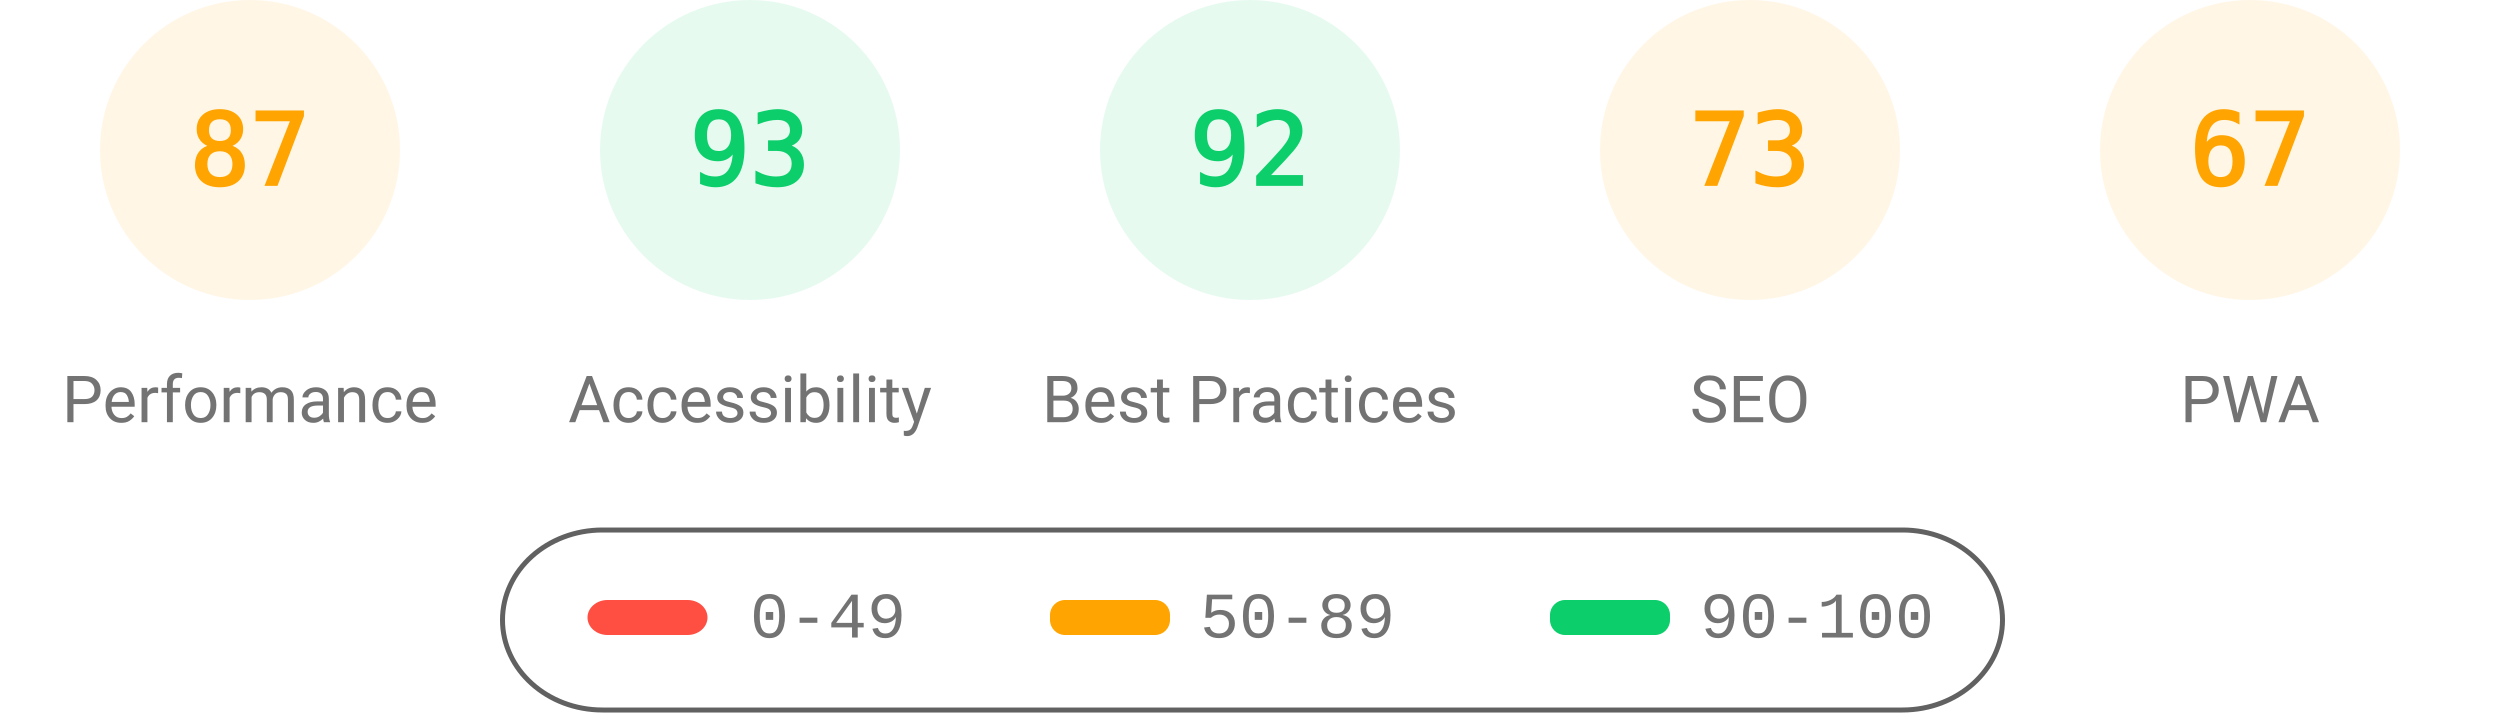
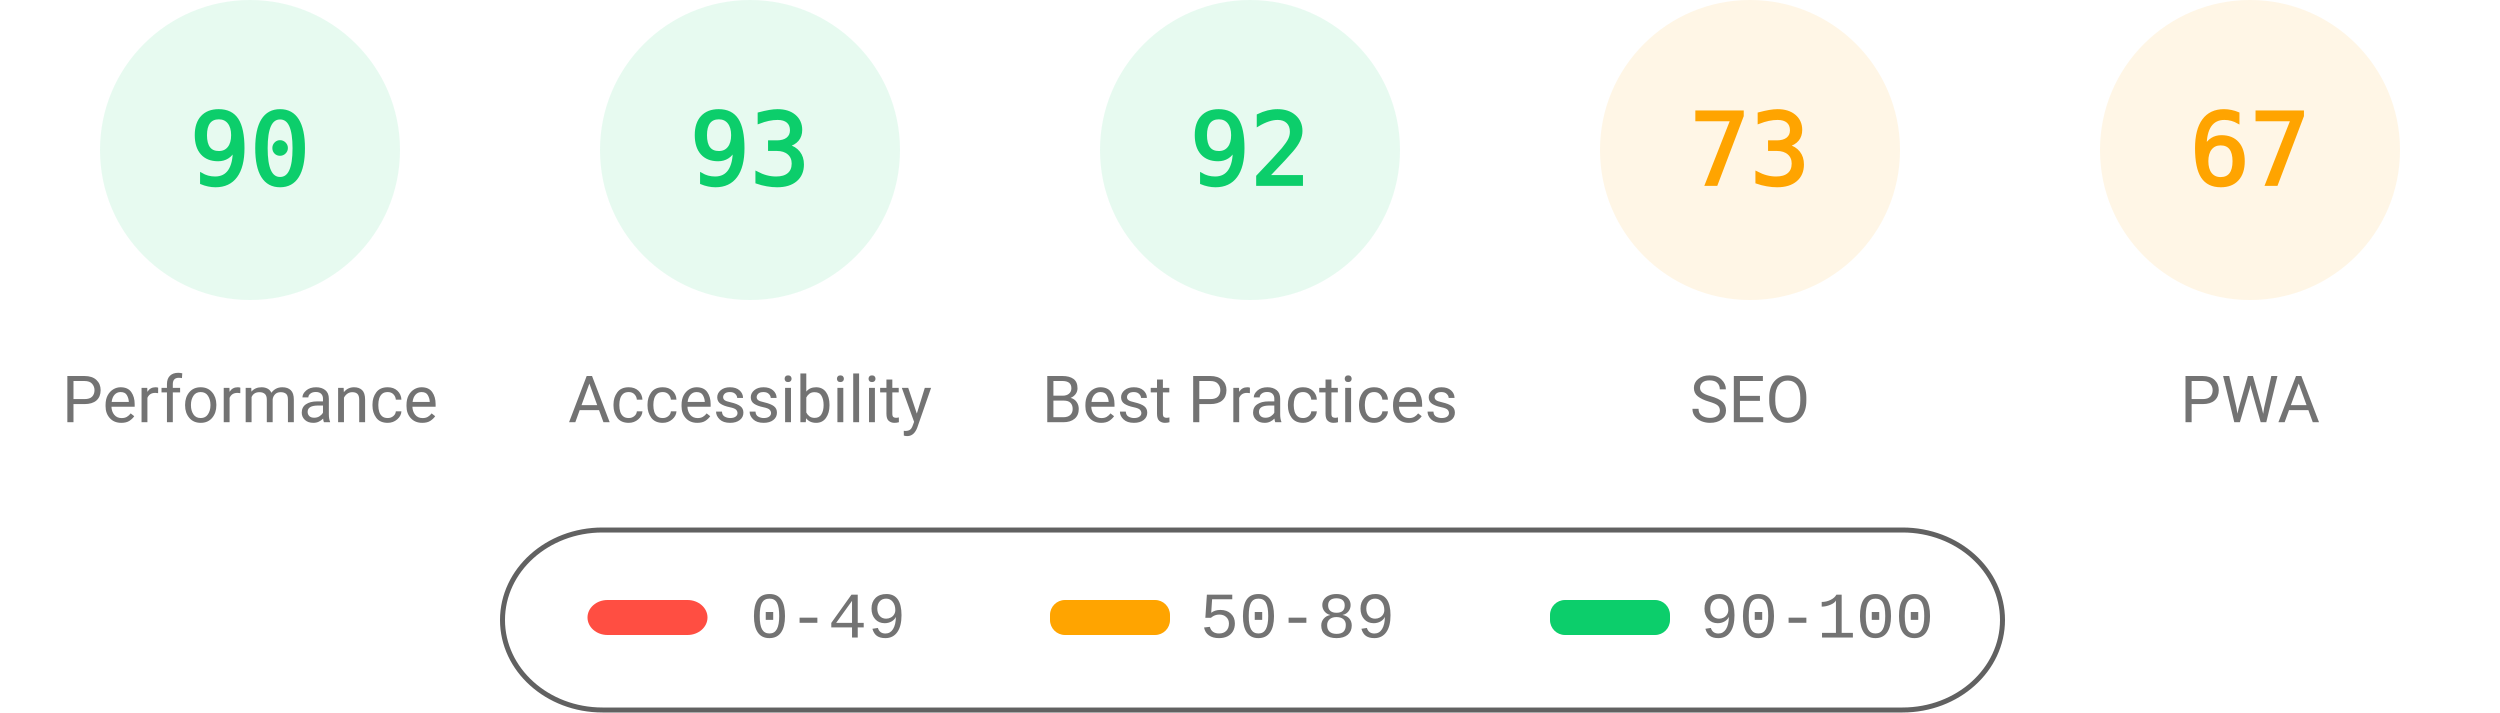
<svg xmlns="http://www.w3.org/2000/svg" fill="none" width="1000" height="285">
  <style>.gauge-base{opacity:.1}.gauge-arc{fill:none;animation-delay:250ms;stroke-linecap:round;transform:rotate(-90deg);transform-origin:100px 60px;animation:load-gauge 1s ease forwards}.guage-text{font-size:40px;font-family:monospace;text-align:center}.guage-red{color:#ff4e42;fill:#ff4e42;stroke:#ff4e42}.guage-orange{color:#ffa400;fill:#ffa400;stroke:#ffa400}.guage-green{color:#0cce6b;fill:#0cce6b;stroke:#0cce6b}.guage-undefined{color:#5c5c5c;fill:#5c5c5c;stroke:#5c5c5c}.guage-title{color:#737373;fill:#737373;stroke:none;font-size:26px;line-height:26px;font-family:Roboto,Halvetica,Arial,sans-serif}@keyframes load-gauge{from{stroke-dasharray:0 352.858}}</style>
-   <svg class="guage-div guage-perf guage-orange" viewBox="0 0 200 200" width="200" height="200">
+   <svg class="guage-div guage-perf guage-green" viewBox="0 0 200 200" width="200" height="200">
    <circle class="gauge-base" r="56" cx="100" cy="60" stroke-width="8" />
-     <circle class="gauge-arc guage-arc-1" r="56" cx="100" cy="60" stroke-width="8" style="stroke-dasharray:306.116,351.858" />
-     <text class="guage-text" x="100" y="60" alignment-baseline="central" dominant-baseline="central" text-anchor="middle">87</text>
+     <circle class="gauge-arc guage-arc-1" r="56" cx="100" cy="60" stroke-width="8" style="stroke-dasharray:316.672,351.858" />
+     <text class="guage-text" x="100" y="60" alignment-baseline="central" dominant-baseline="central" text-anchor="middle">90</text>
    <text class="guage-title" x="100" y="160" alignment-baseline="central" dominant-baseline="central" text-anchor="middle">Performance</text>
  </svg>
  <svg class="guage-div guage-acc guage-green" viewBox="0 0 200 200" width="200" height="200" x="200">
    <circle class="gauge-base" r="56" cx="100" cy="60" stroke-width="8" />
    <circle class="gauge-arc guage-arc-2" r="56" cx="100" cy="60" stroke-width="8" style="stroke-dasharray:327.228,351.858" />
    <text class="guage-text" x="100" y="60" alignment-baseline="central" dominant-baseline="central" text-anchor="middle">93</text>
    <text class="guage-title" x="100" y="160" alignment-baseline="central" dominant-baseline="central" text-anchor="middle">Accessibility</text>
  </svg>
  <svg class="guage-div guage-best guage-green" viewBox="0 0 200 200" width="200" height="200" x="400">
    <circle class="gauge-base" r="56" cx="100" cy="60" stroke-width="8" />
    <circle class="gauge-arc guage-arc-3" r="56" cx="100" cy="60" stroke-width="8" style="stroke-dasharray:323.709,351.858" />
    <text class="guage-text" x="100" y="60" alignment-baseline="central" dominant-baseline="central" text-anchor="middle">92</text>
    <text class="guage-title" x="100" y="160" alignment-baseline="central" dominant-baseline="central" text-anchor="middle">Best Practices</text>
  </svg>
  <svg class="guage-div guage-seo guage-orange" viewBox="0 0 200 200" width="200" height="200" x="600">
    <circle class="gauge-base" r="56" cx="100" cy="60" stroke-width="8" />
    <circle class="gauge-arc guage-arc-4" r="56" cx="100" cy="60" stroke-width="8" style="stroke-dasharray:256.856,351.858" />
    <text class="guage-text" x="100" y="60" alignment-baseline="central" dominant-baseline="central" text-anchor="middle">73</text>
    <text class="guage-title" x="100" y="160" alignment-baseline="central" dominant-baseline="central" text-anchor="middle">SEO</text>
  </svg>
  <svg class="guage-div guage-pwa guage-orange" viewBox="0 0 200 200" width="200" height="200" x="800">
    <circle class="gauge-base" r="56" cx="100" cy="60" stroke-width="8" />
    <circle class="gauge-arc guage-arc-4" r="56" cx="100" cy="60" stroke-width="8" style="stroke-dasharray:235.745,351.858" />
    <text class="guage-text" x="100" y="60" alignment-baseline="central" dominant-baseline="central" text-anchor="middle">67</text>
    <text class="guage-title" x="100" y="160" alignment-baseline="central" dominant-baseline="central" text-anchor="middle">PWA</text>
  </svg>
  <svg width="604" height="76" x="200" y="210">
    <path fill="none" id="canvas_background" d="M-1-1h604v80H-1z" />
    <rect fill-opacity="0" stroke="#616161" stroke-width="2" rx="40" id="svg_2" height="72" width="600" y="2" x="1" fill="#000" />
    <rect stroke="#000" rx="8" id="svg_3" height="14" width="48" y="30" x="35" stroke-opacity="null" stroke-width="0" fill="#ff4e42" />
    <rect stroke="#000" rx="6" id="svg_4" height="14" width="48" y="30" x="220" stroke-opacity="null" stroke-width="0" fill="#ffa400" />
    <rect stroke="#000" rx="6" id="svg_5" height="14" width="48" y="30" x="420" stroke-opacity="null" stroke-width="0" fill="#0cce6b" />
    <text xml:space="preserve" text-anchor="start" font-family="'Courier New', Courier, monospace" font-size="26" id="svg_6" y="45" x="100" stroke-opacity="null" stroke-width="0" stroke="#000" fill="#737373">0-49</text>
    <text xml:space="preserve" text-anchor="start" font-family="'Courier New', Courier, monospace" font-size="26" id="svg_7" y="45" x="280" stroke-opacity="null" stroke-width="0" stroke="#000" fill="#737373">50-89</text>
    <text xml:space="preserve" text-anchor="start" font-family="'Courier New', Courier, monospace" font-size="26" id="svg_8" y="45" x="480" stroke-opacity="null" stroke-width="0" stroke="#000" fill="#737373">90-100</text>
  </svg>
</svg>
